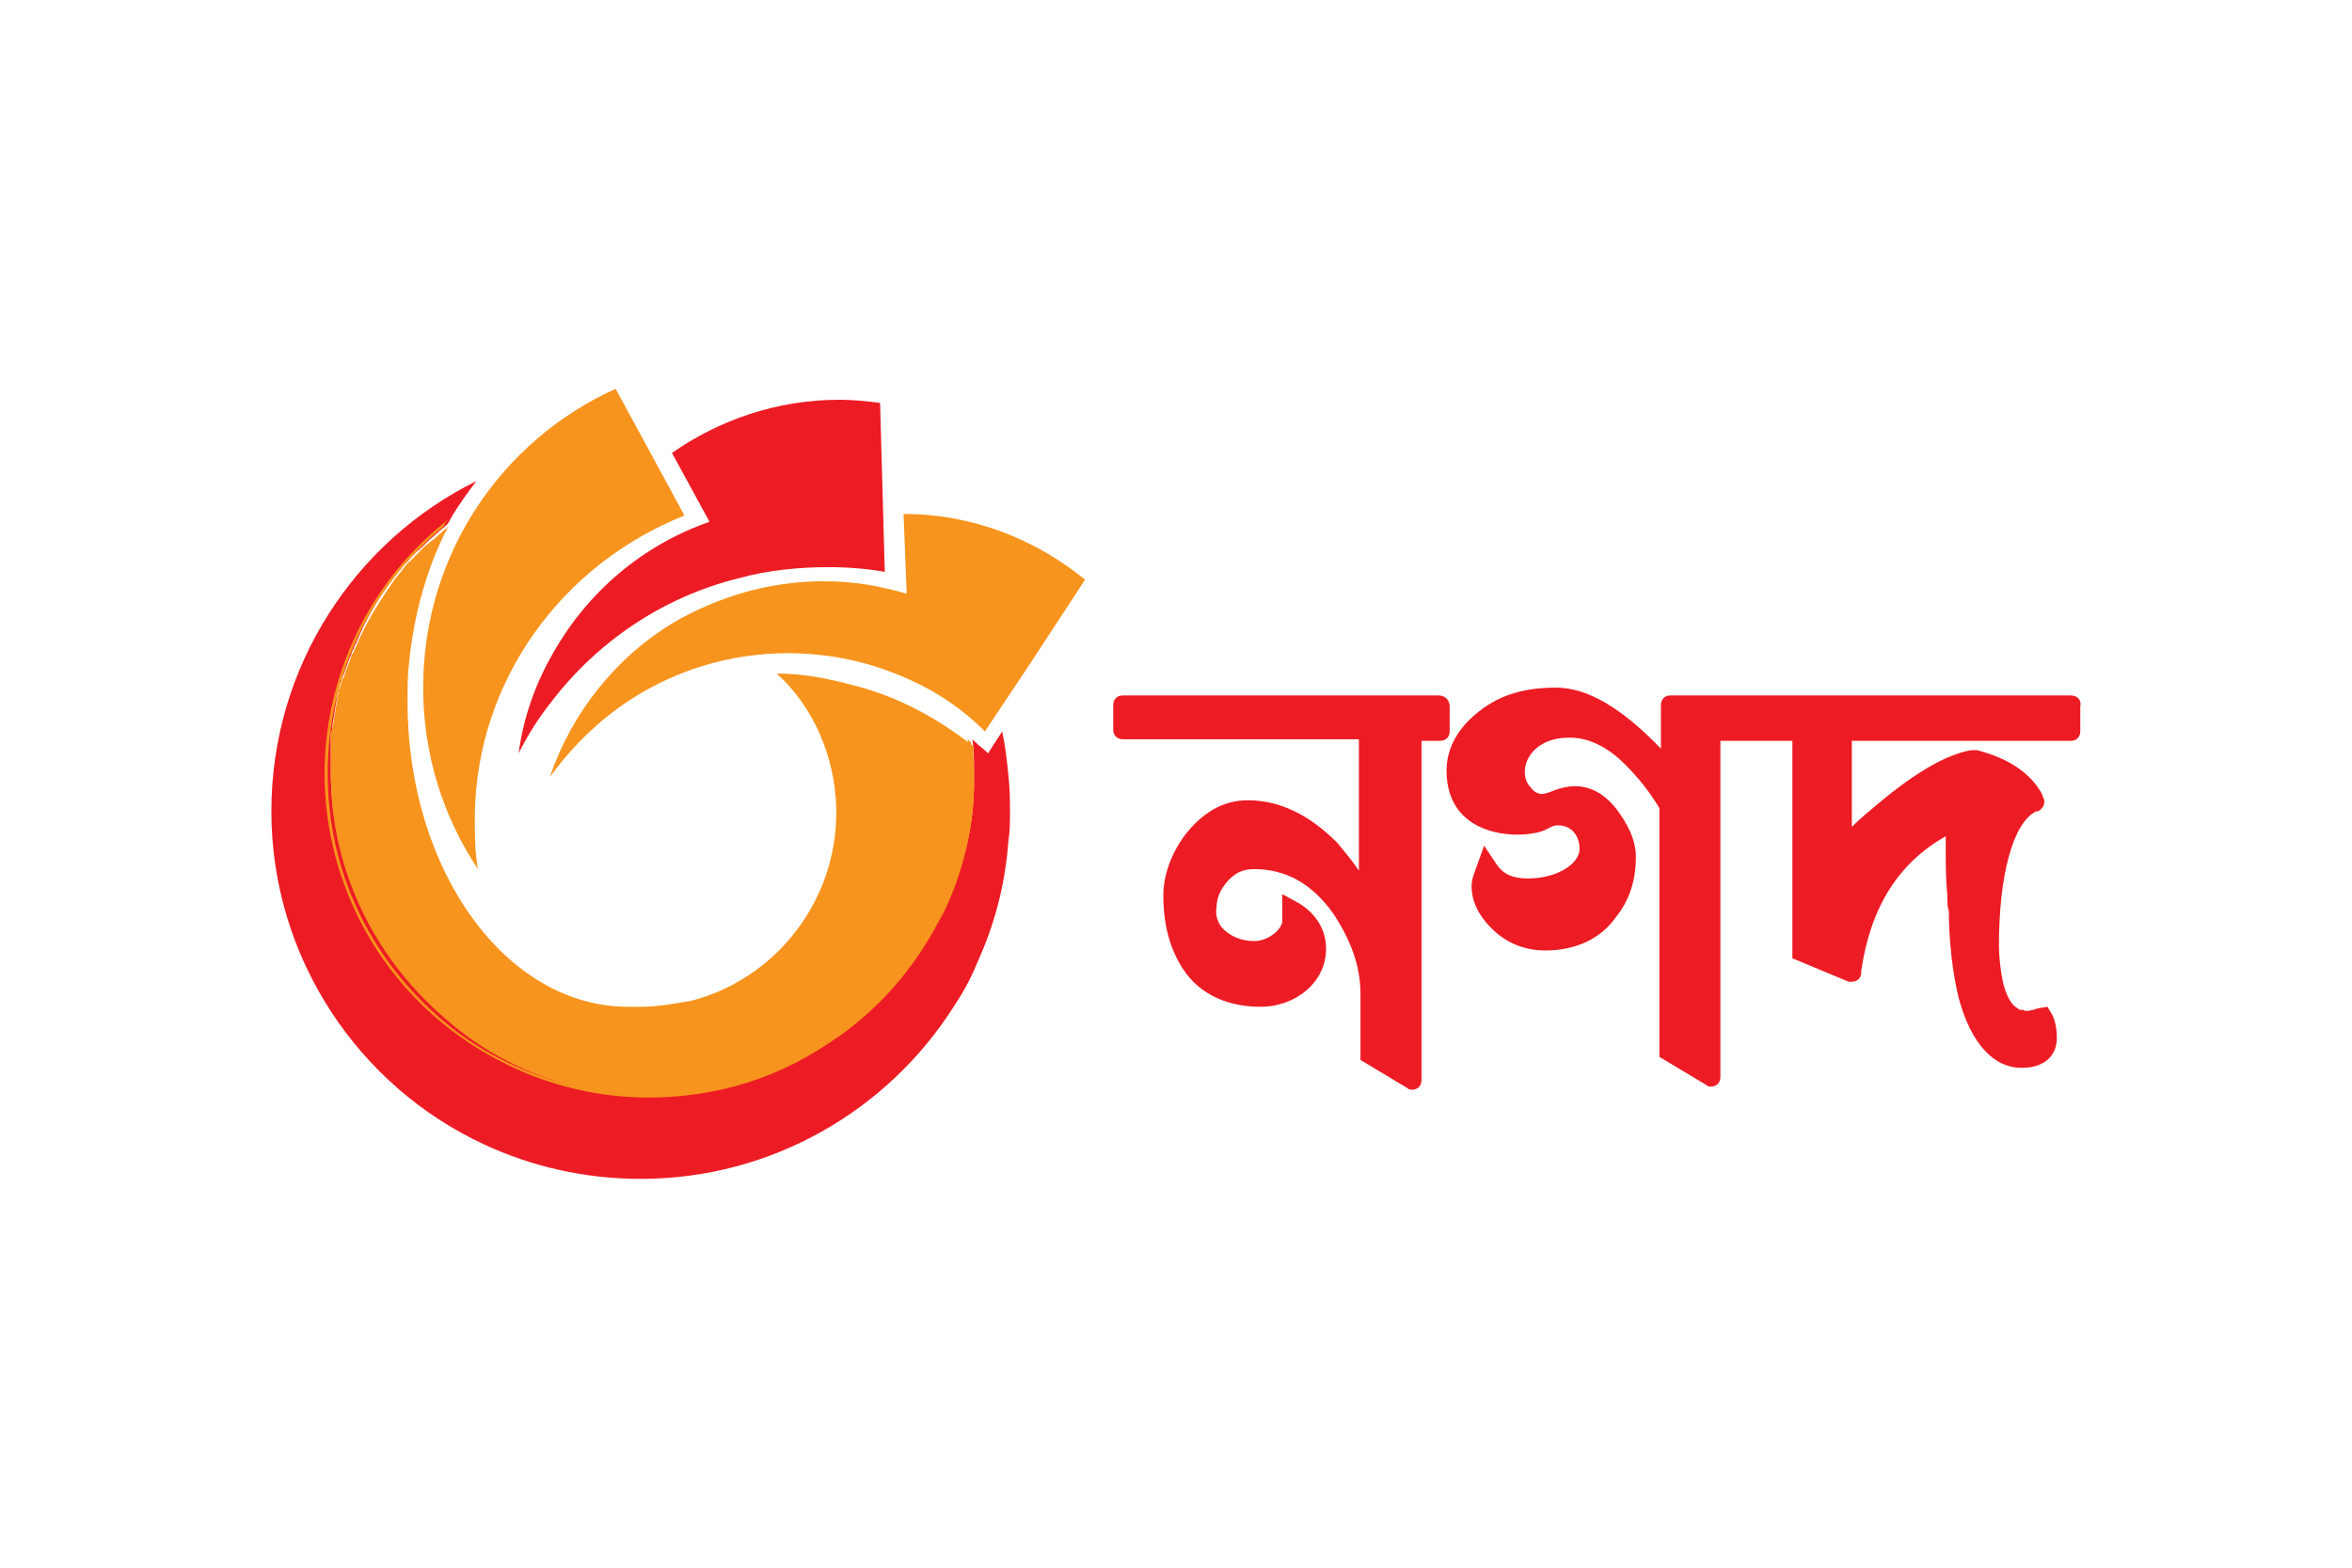
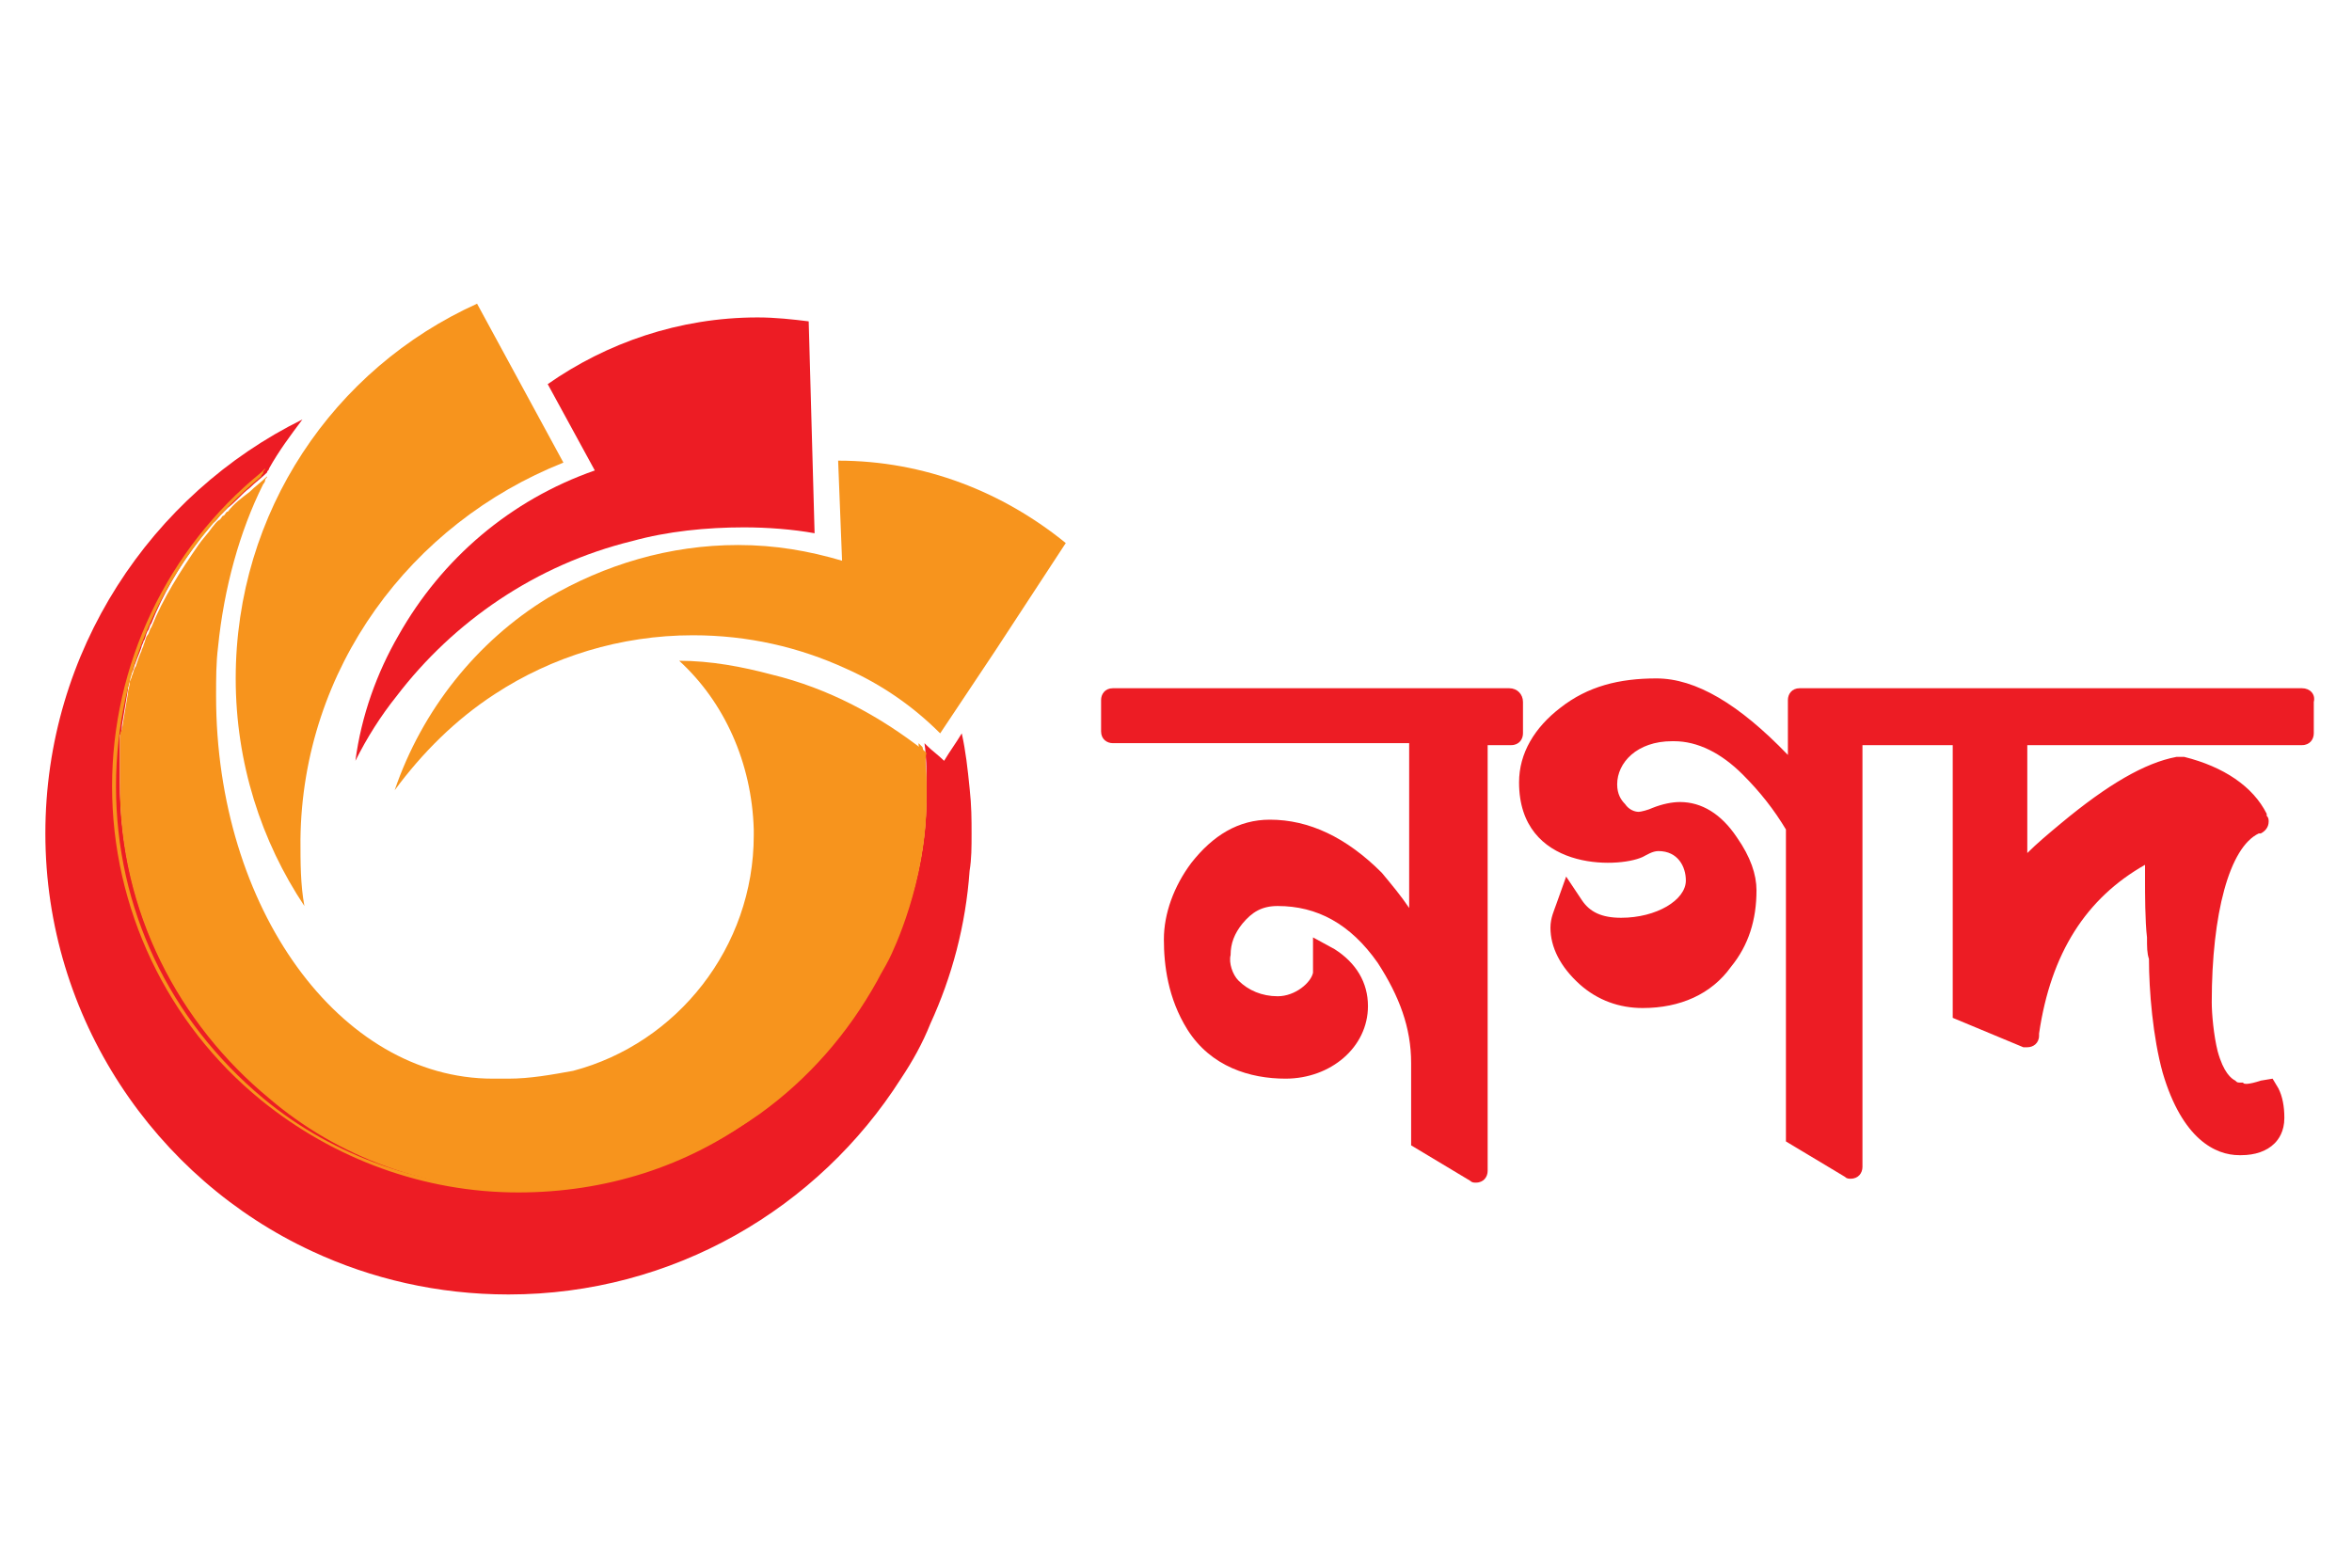
- <svg xmlns="http://www.w3.org/2000/svg" height="800" width="1200" xml:space="preserve" y="0" x="0" id="Layer_1" version="1.1" viewBox="-45 -32.758 390 196.549">
+ <svg xmlns="http://www.w3.org/2000/svg" height="800" width="1200" xml:space="preserve" y="0" x="0" id="Layer_1" version="1.1" viewBox="-6 -6 311 139">
  <style id="style1431" type="text/css">.st0{fill:#eb2329}.st1{fill:#f89621}</style>
  <style type="text/css" id="style1431-6">.st0{fill:#eb2329}.st1{fill:#f89621}</style>
  <style type="text/css" id="style1384">.st0{fill:#ed1c24}.st1{fill:#f7941d}</style>
  <g transform="translate(-1266.194 -110.295) scale(2.59472)" id="g1438">
    <g id="g1406" transform="translate(481.988 41.407)">
      <g id="g1390">
        <path id="path1386" d="M80.6 20.7H60.4c-.4 0-.6.3-.6.6v1.6c0 .4.3.6.6.6h15.1v8.4c-.4-.6-.9-1.2-1.4-1.8-1.8-1.8-3.7-2.7-5.7-2.7-1.6 0-2.9.8-4 2.2-.9 1.2-1.4 2.6-1.4 3.9 0 1.3.2 3 1.2 4.6 1.2 1.9 3.2 2.5 5 2.5 2.3 0 4.2-1.6 4.2-3.7 0-1.2-.6-2.2-1.7-2.9l-1.1-.6v1.8c-.1.5-.9 1.2-1.8 1.2-.8 0-1.5-.3-2-.8-.3-.3-.5-.9-.4-1.3 0-.6.2-1.1.6-1.6.5-.6 1-.9 1.8-.9 2 0 3.7.9 5.1 2.9 1.1 1.7 1.7 3.3 1.7 5.1V44l3 1.8c.1.1.2.1.3.1.4 0 .6-.3.6-.6V23.6h1.2c.4 0 .6-.3.6-.6v-1.6c0-.4-.3-.7-.7-.7z" class="st0" fill="#ed1c24" />
        <path id="path1388" d="M121 20.7H95.4c-.4 0-.6.3-.6.6v2.8c-2.5-2.6-4.7-3.9-6.7-3.9-1.9 0-3.5.4-4.9 1.5-1.3 1-2.1 2.3-2.1 3.8 0 4.5 5 4.4 6.3 3.8.2-.1.5-.3.8-.3 1 0 1.4.8 1.4 1.5 0 1-1.5 1.9-3.3 1.9-1 0-1.6-.3-2-.9l-.8-1.2-.5 1.4c-.1.3-.3.7-.3 1.2 0 1 .5 2 1.5 2.9.9.8 2 1.2 3.2 1.2 1.9 0 3.5-.7 4.5-2.1.9-1.1 1.3-2.4 1.3-3.9 0-.8-.3-1.7-1-2.7-.8-1.2-1.8-1.8-2.9-1.8-.4 0-.9.1-1.4.3-.2.1-.6.2-.7.2-.2 0-.5-.1-.7-.4-.2-.2-.4-.5-.4-1 0-1.1 1-2.2 2.8-2.2h.1c1.2 0 2.4.6 3.5 1.7.9.9 1.6 1.8 2.2 2.8v15.9l3 1.8c.1.1.2.1.3.1.4 0 .6-.3.6-.6V23.6h4.6v13.9l3.6 1.5h.2c.3 0 .6-.2.6-.6v-.1c.6-4.1 2.4-6.9 5.4-8.6v.8c0 .6 0 2.1.1 2.9 0 .5 0 .8.1 1.1 0 1.6.2 4 .7 5.8 1 3.4 2.7 4.2 3.9 4.2h.1c.7 0 1.3-.2 1.7-.6.2-.2.5-.6.5-1.3 0-.6-.1-1.1-.3-1.5l-.3-.5-.6.1c-.6.2-.9.2-.9.1h-.1c-.2 0-.2 0-.3-.1-.2-.1-.6-.4-.9-1.5-.2-.8-.3-1.9-.3-2.5 0-4.5.9-7.9 2.4-8.6h.1c.2-.1.4-.3.4-.6 0-.1 0-.2-.1-.3v-.1c-.7-1.4-2.2-2.4-4.2-2.9h-.4c-1.6.3-3.5 1.4-5.9 3.4-.6.5-1.2 1-1.7 1.5v-5.5h14c.4 0 .6-.3.6-.6v-1.6c.1-.4-.2-.7-.6-.7z" class="st0" fill="#ed1c24" />
      </g>
      <path id="path1392" d="M53.2 28.1c0 .7 0 1.3-.1 1.9-.2 2.8-.9 5.4-2 7.8-.4 1-.9 1.9-1.5 2.8-4.2 6.6-11.6 11-20 11-3.6 0-7-.8-10-2.2C11.6 45.7 6 37.5 6 28.1 6 18.8 11.4 10.8 19.1 7c-.6.8-1.2 1.6-1.7 2.5 0 .1-.1.1-.1.2-.3.3-.6.5-.9.8-.4.3-.7.7-1.1 1l-.2.2-.2.2c-.1.1-.2.3-.4.4-.2.3-.5.6-.7.9-1 1.3-1.8 2.7-2.4 4.2-.1.1-.1.3-.2.4-.1.2-.1.4-.2.5 0 .1-.1.2-.1.3-.1.3-.2.5-.3.8-.1.2-.1.4-.2.5 0 .1-.1.2-.1.3 0 .2-.1.4-.1.6l-.3 1.8c0 .2 0 .3-.1.5v2.4c0 6.4 2.9 12.2 7.6 15.9 3.6 2.9 8.1 4.7 13 4.7 4.5 0 8.6-1.4 12-3.9 2.5-1.8 4.5-4.1 6-6.8.2-.4.4-.7.6-1.1 1.2-2.5 1.9-5.2 1.9-8.1v-.7c0-.7 0-1.3-.1-2l.1.1c.3.3.6.5.9.8.3-.5.6-.9.9-1.4.2.9.3 1.8.4 2.8.1.9.1 1.6.1 2.3z" class="st0" fill="#ed1c24" />
      <path id="path1394" d="M32.4 9.2L28 1.1c-7.3 3.3-12.3 10.6-12.3 19.1 0 4.3 1.3 8.3 3.5 11.6-.2-1.1-.2-2.2-.2-3.4.1-8.7 5.6-16.1 13.4-19.2z" class="st1" fill="#f7941d" />
      <path id="path1396" d="M35.9 13.2c1.8-.5 3.8-.7 5.7-.7 1.2 0 2.5.1 3.6.3l-.1-3.6-.2-7.2c-.8-.1-1.7-.2-2.6-.2-4 0-7.7 1.3-10.7 3.4L34 9.6c-4.3 1.5-7.8 4.5-10 8.4-1.1 1.9-1.9 4.1-2.2 6.4.6-1.2 1.3-2.3 2.1-3.3 2.9-3.8 7.1-6.7 12-7.9z" class="st0" fill="#ed1c24" />
      <path id="path1398" d="M46.4 9.1l.2 5.1c-1.7-.5-3.4-.8-5.3-.8-3.5 0-6.8 1-9.7 2.7-3.6 2.2-6.4 5.7-7.8 9.8 1.4-1.9 3.1-3.6 5.1-4.9 2.9-1.9 6.4-3 10.1-3 2.8 0 5.4.6 7.8 1.7 1.8.8 3.4 1.9 4.8 3.3l2.8-4.2 3.6-5.5c-3.2-2.6-7.2-4.2-11.6-4.2z" class="st1" fill="#f7941d" />
      <path id="path1400" d="M50.9 25.7v.7c0 4.2-1.7 7.7-1.9 8.1-.2.4-.4.7-.6 1.1-1.5 2.7-3.5 5-6 6.8-3.4 2.4-7.5 3.9-12 3.9-4.9 0-9.5-1.7-13-4.7-4.6-3.8-7.6-9.5-7.6-15.9v-2.4c0-.2 0-.3.1-.5l.3-1.8c0-.2.1-.4.1-.6 0-.1.1-.2.1-.3.1-.2.1-.4.2-.5.1-.3.2-.6.3-.8 0-.1.1-.2.1-.3.1-.2.1-.4.2-.5.1-.1.1-.3.2-.4.6-1.5 1.5-2.9 2.4-4.2.2-.3.5-.6.7-.9.1-.1.2-.3.4-.4.1-.1.1-.2.2-.2.1-.1.1-.2.2-.2.3-.4.7-.7 1.1-1 .3-.3.6-.5.9-.8 0 .1-.1.1-.1.2s-.1.2-.1.2c-1.2 2.4-2 5.3-2.3 8.3-.1.8-.1 1.6-.1 2.5 0 10.8 6.3 19.5 14.1 19.5h.8c1.1 0 2.2-.2 3.3-.4 5.3-1.4 9.2-6.3 9.2-12v-.3c-.1-3.4-1.5-6.5-3.8-8.6 1.6 0 3.2.3 4.7.7 2.9.7 5.5 2.1 7.8 3.9l.1.1c-.1.4 0 1.1 0 1.7z" class="st1" fill="#f7941d" />
      <g id="g1404">
        <path id="path1402" d="M50.9 25.7v.7c0 4.4-2 8.2-2 8.2-.2.4-.4.7-.6 1.1-1.5 2.7-3.6 5-6.1 6.8-3.5 2.6-7.7 3.9-12.1 3.9-4.8 0-9.4-1.7-13.1-4.7-4.8-3.9-7.6-9.8-7.6-16 0-6.2 2.8-12.1 7.6-16l.2-.2c0 .1-.1.1-.1.2s-.1.1-.1.2c-4.7 3.9-7.4 9.6-7.4 15.8 0 6.2 2.7 11.9 7.5 15.9 3.6 3 8.3 4.6 13 4.6 4.3 0 8.5-1.3 12-3.9 2.5-1.8 4.5-4.1 6-6.8.2-.4.4-.7.5-1.1 0 0 2-3.7 2-8.1v-.7c0-.7 0-1.3-.1-2v-.1l.1.1.1.1c.2.8.2 1.4.2 2z" class="st1" fill="#f7941d" />
      </g>
    </g>
  </g>
</svg>
